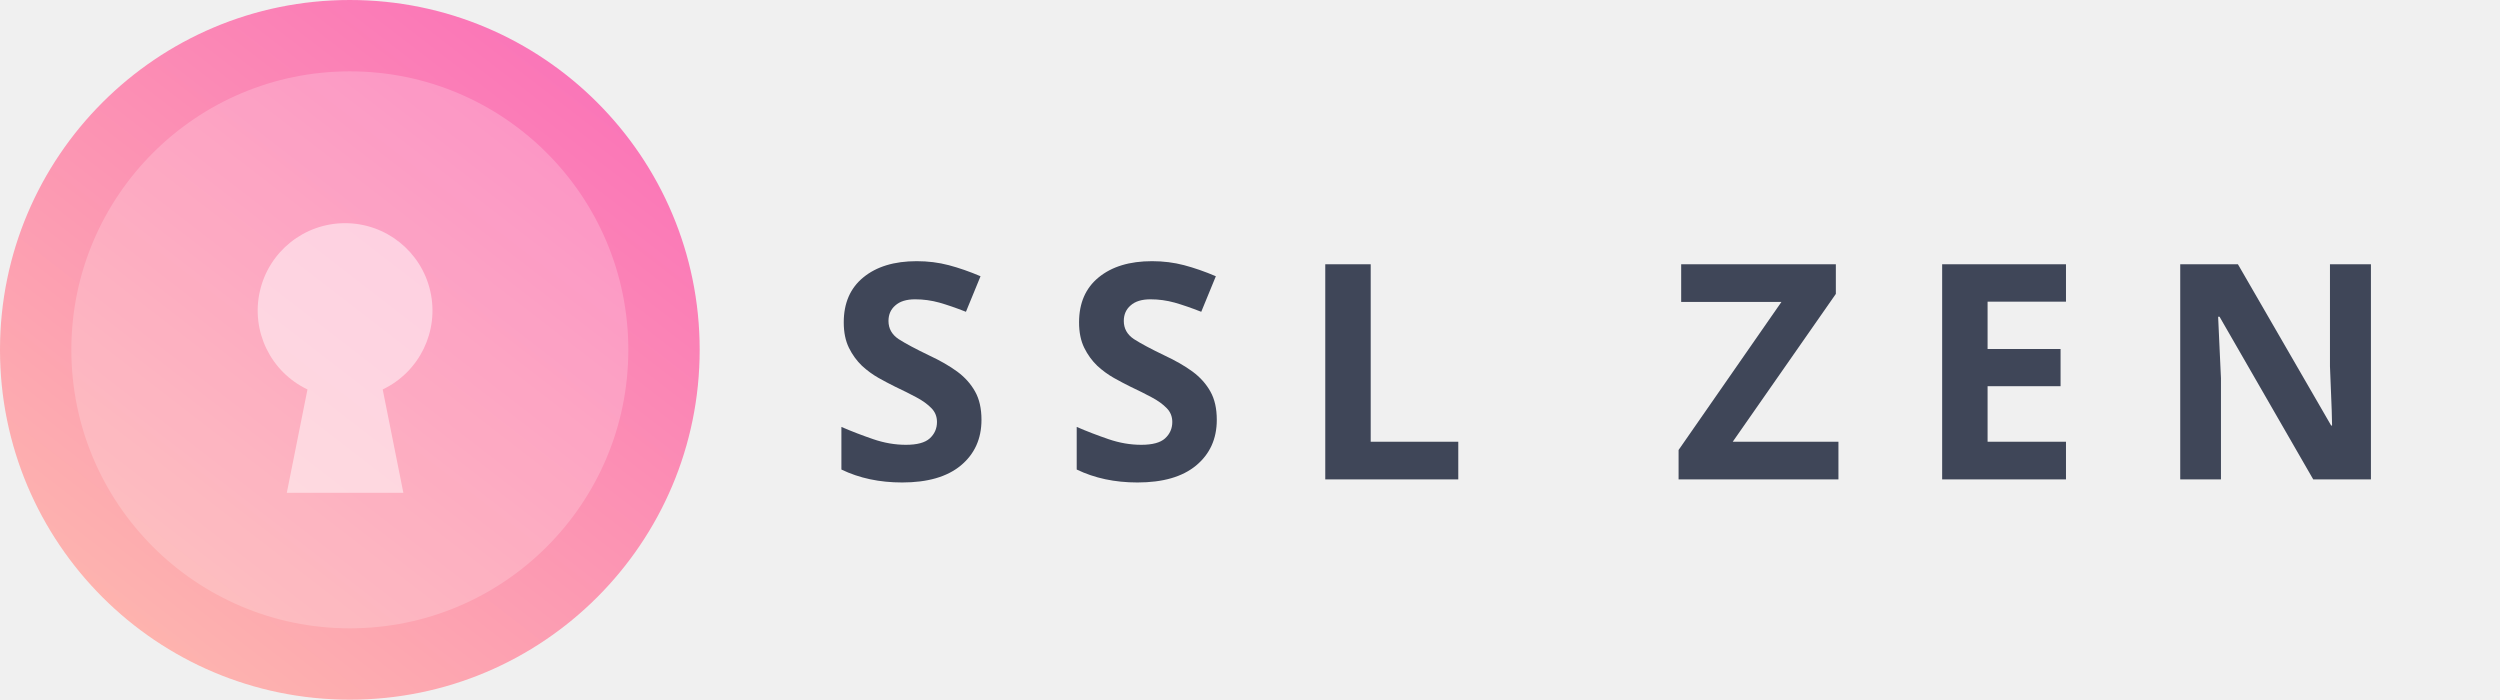
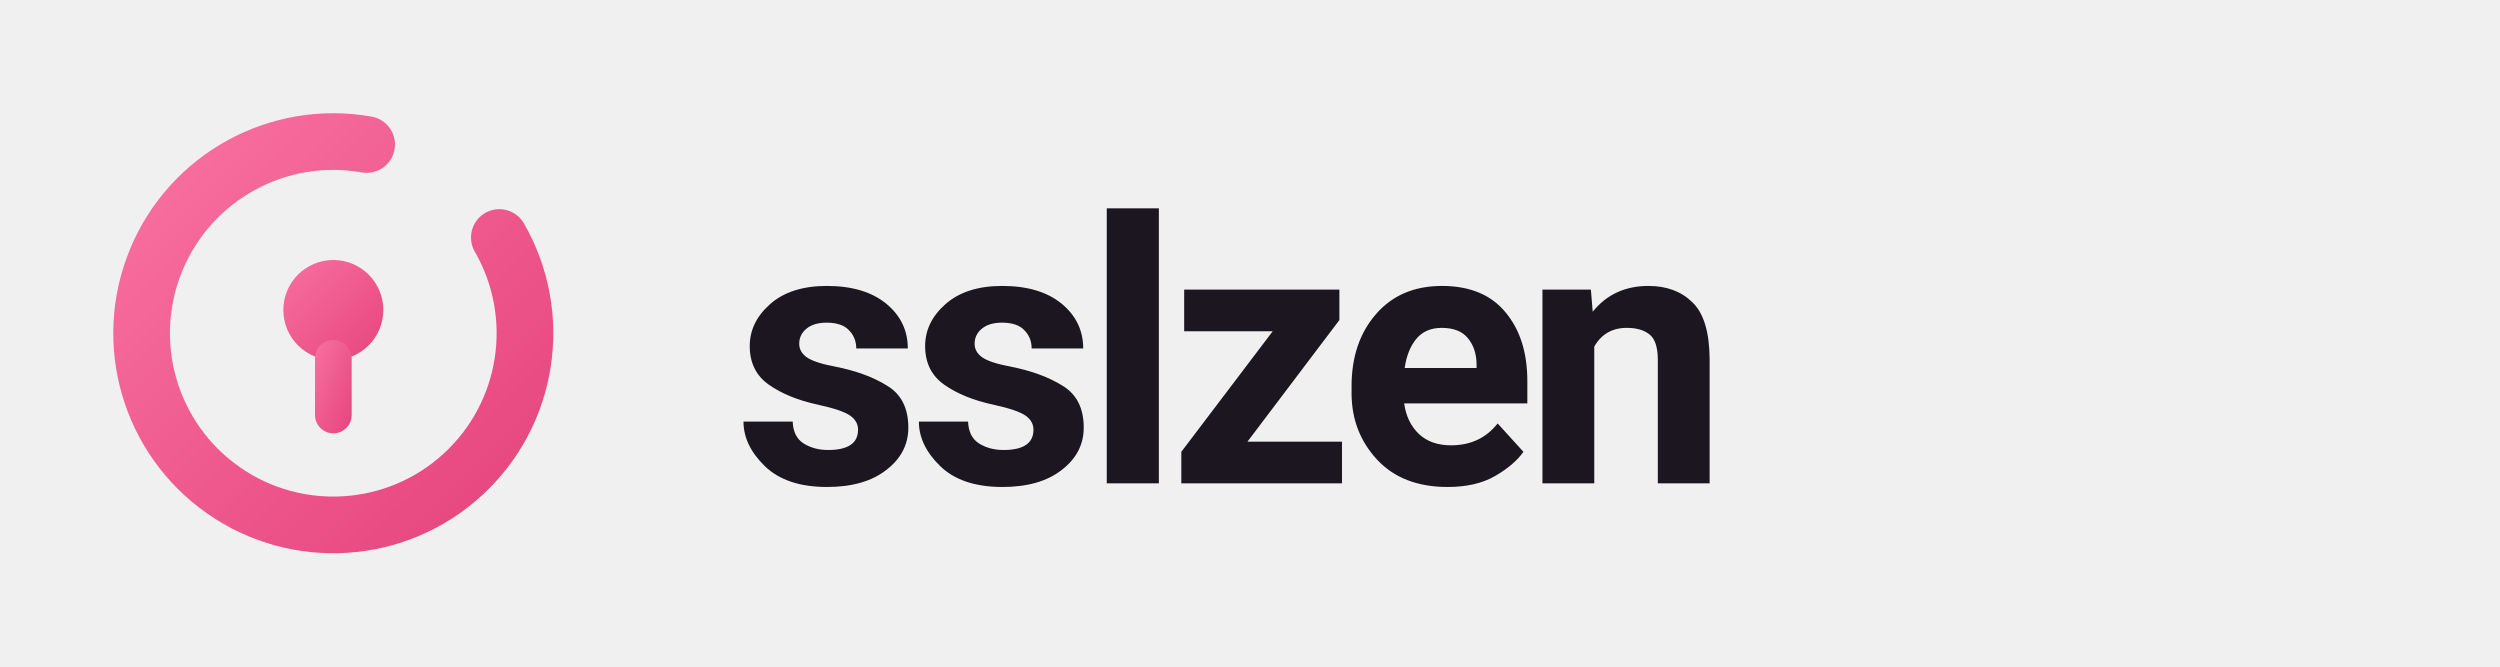
- <svg xmlns="http://www.w3.org/2000/svg" width="165.92" height="46.437" viewBox="0 0 165.92 46.437">
+ <svg xmlns="http://www.w3.org/2000/svg" viewBox="0 0 150 40">
  <defs>
-     <linearGradient id="linear-gradient" x1="-0.082" y1="1.269" x2="0.898" gradientUnits="objectBoundingBox">
-       <stop offset="0" stop-color="#ffcfaa" />
-       <stop offset="1" stop-color="#fa6eb9" />
+     <linearGradient id="szg" x1="0" y1="0" x2="1" y2="1">
+       <stop offset="0" stop-color="#F871A0" />
+       <stop offset="1" stop-color="#E6447D" />
    </linearGradient>
-     <clipPath id="clip-path">
-       <rect width="165.92" height="46.437" fill="none" />
-     </clipPath>
-     <clipPath id="clip-path-2">
-       <circle id="Oval" cx="23.218" cy="23.218" r="23.218" fill="url(#linear-gradient)" />
-     </clipPath>
-     <clipPath id="clip-path-3">
-       <circle id="Oval_Copy_61" data-name="Oval Copy 61" cx="18.483" cy="18.483" r="18.483" fill="#fff" opacity="0.2" />
-     </clipPath>
  </defs>
-   <g id="Repeat_Grid_1" data-name="Repeat Grid 1" clip-path="url(#clip-path)">
-     <g id="Group_186" data-name="Group 186" transform="translate(-318.325 -14.421)">
-       <g id="Group_2" data-name="Group 2" transform="translate(316.5 13)">
-         <g id="Group_1" data-name="Group 1">
-           <g id="Clock" transform="translate(1.825 1.421)">
-             <g id="Oval_2" data-name="Oval 2" transform="translate(0 0)">
-               <circle id="Oval-2" data-name="Oval" cx="23.218" cy="23.218" r="23.218" fill="url(#linear-gradient)" />
-               <circle id="Oval_Copy_61-2" data-name="Oval Copy 61" cx="18.483" cy="18.483" r="18.483" transform="translate(4.735 4.735)" fill="#fff" opacity="0.2" />
-             </g>
-           </g>
-           <path id="Path" d="M3.305,11.04a5.8,5.8,0,1,1,4.993,0L9.669,17.9H1.934L3.305,11.04Z" transform="translate(18.926 16.228)" fill="#fff" opacity="0.5" />
-         </g>
-         <text id="LOGO" transform="translate(56.745 33.239)" fill="#3f4658" font-size="20" font-family="Nunito Sans, sans-serif" font-weight="900" letter-spacing="0.23em">
-           <tspan x="0" y="0">SSL</tspan>
-         </text>
-         <text id="LOGO-2" data-name="LOGO" transform="translate(112.745 33.239)" fill="#3f4658" font-size="20" font-family="Nunito Sans, sans-serif" font-weight="900" letter-spacing="0.23em">
-           <tspan x="0" y="0">ZEN</tspan>
-         </text>
-       </g>
-     </g>
+   <g transform="translate(4 4)">
+     <path d="M25.96 10.25 A11.5 11.5 0 1 1 18 4.67" stroke="url(#szg)" stroke-width="3.4" fill="none" stroke-linecap="round" />
+     <circle cx="16" cy="14.6" r="3" fill="url(#szg)" />
+     <rect x="14.9" y="16.4" width="2.2" height="5.6" rx="1.1" fill="url(#szg)" />
  </g>
+   <text x="44" y="29" font-family="-apple-system, BlinkMacSystemFont, 'Segoe UI', Roboto, sans-serif" font-size="22" font-weight="600" letter-spacing="-0.8" fill="#1B1620">sslzen</text>
</svg>
